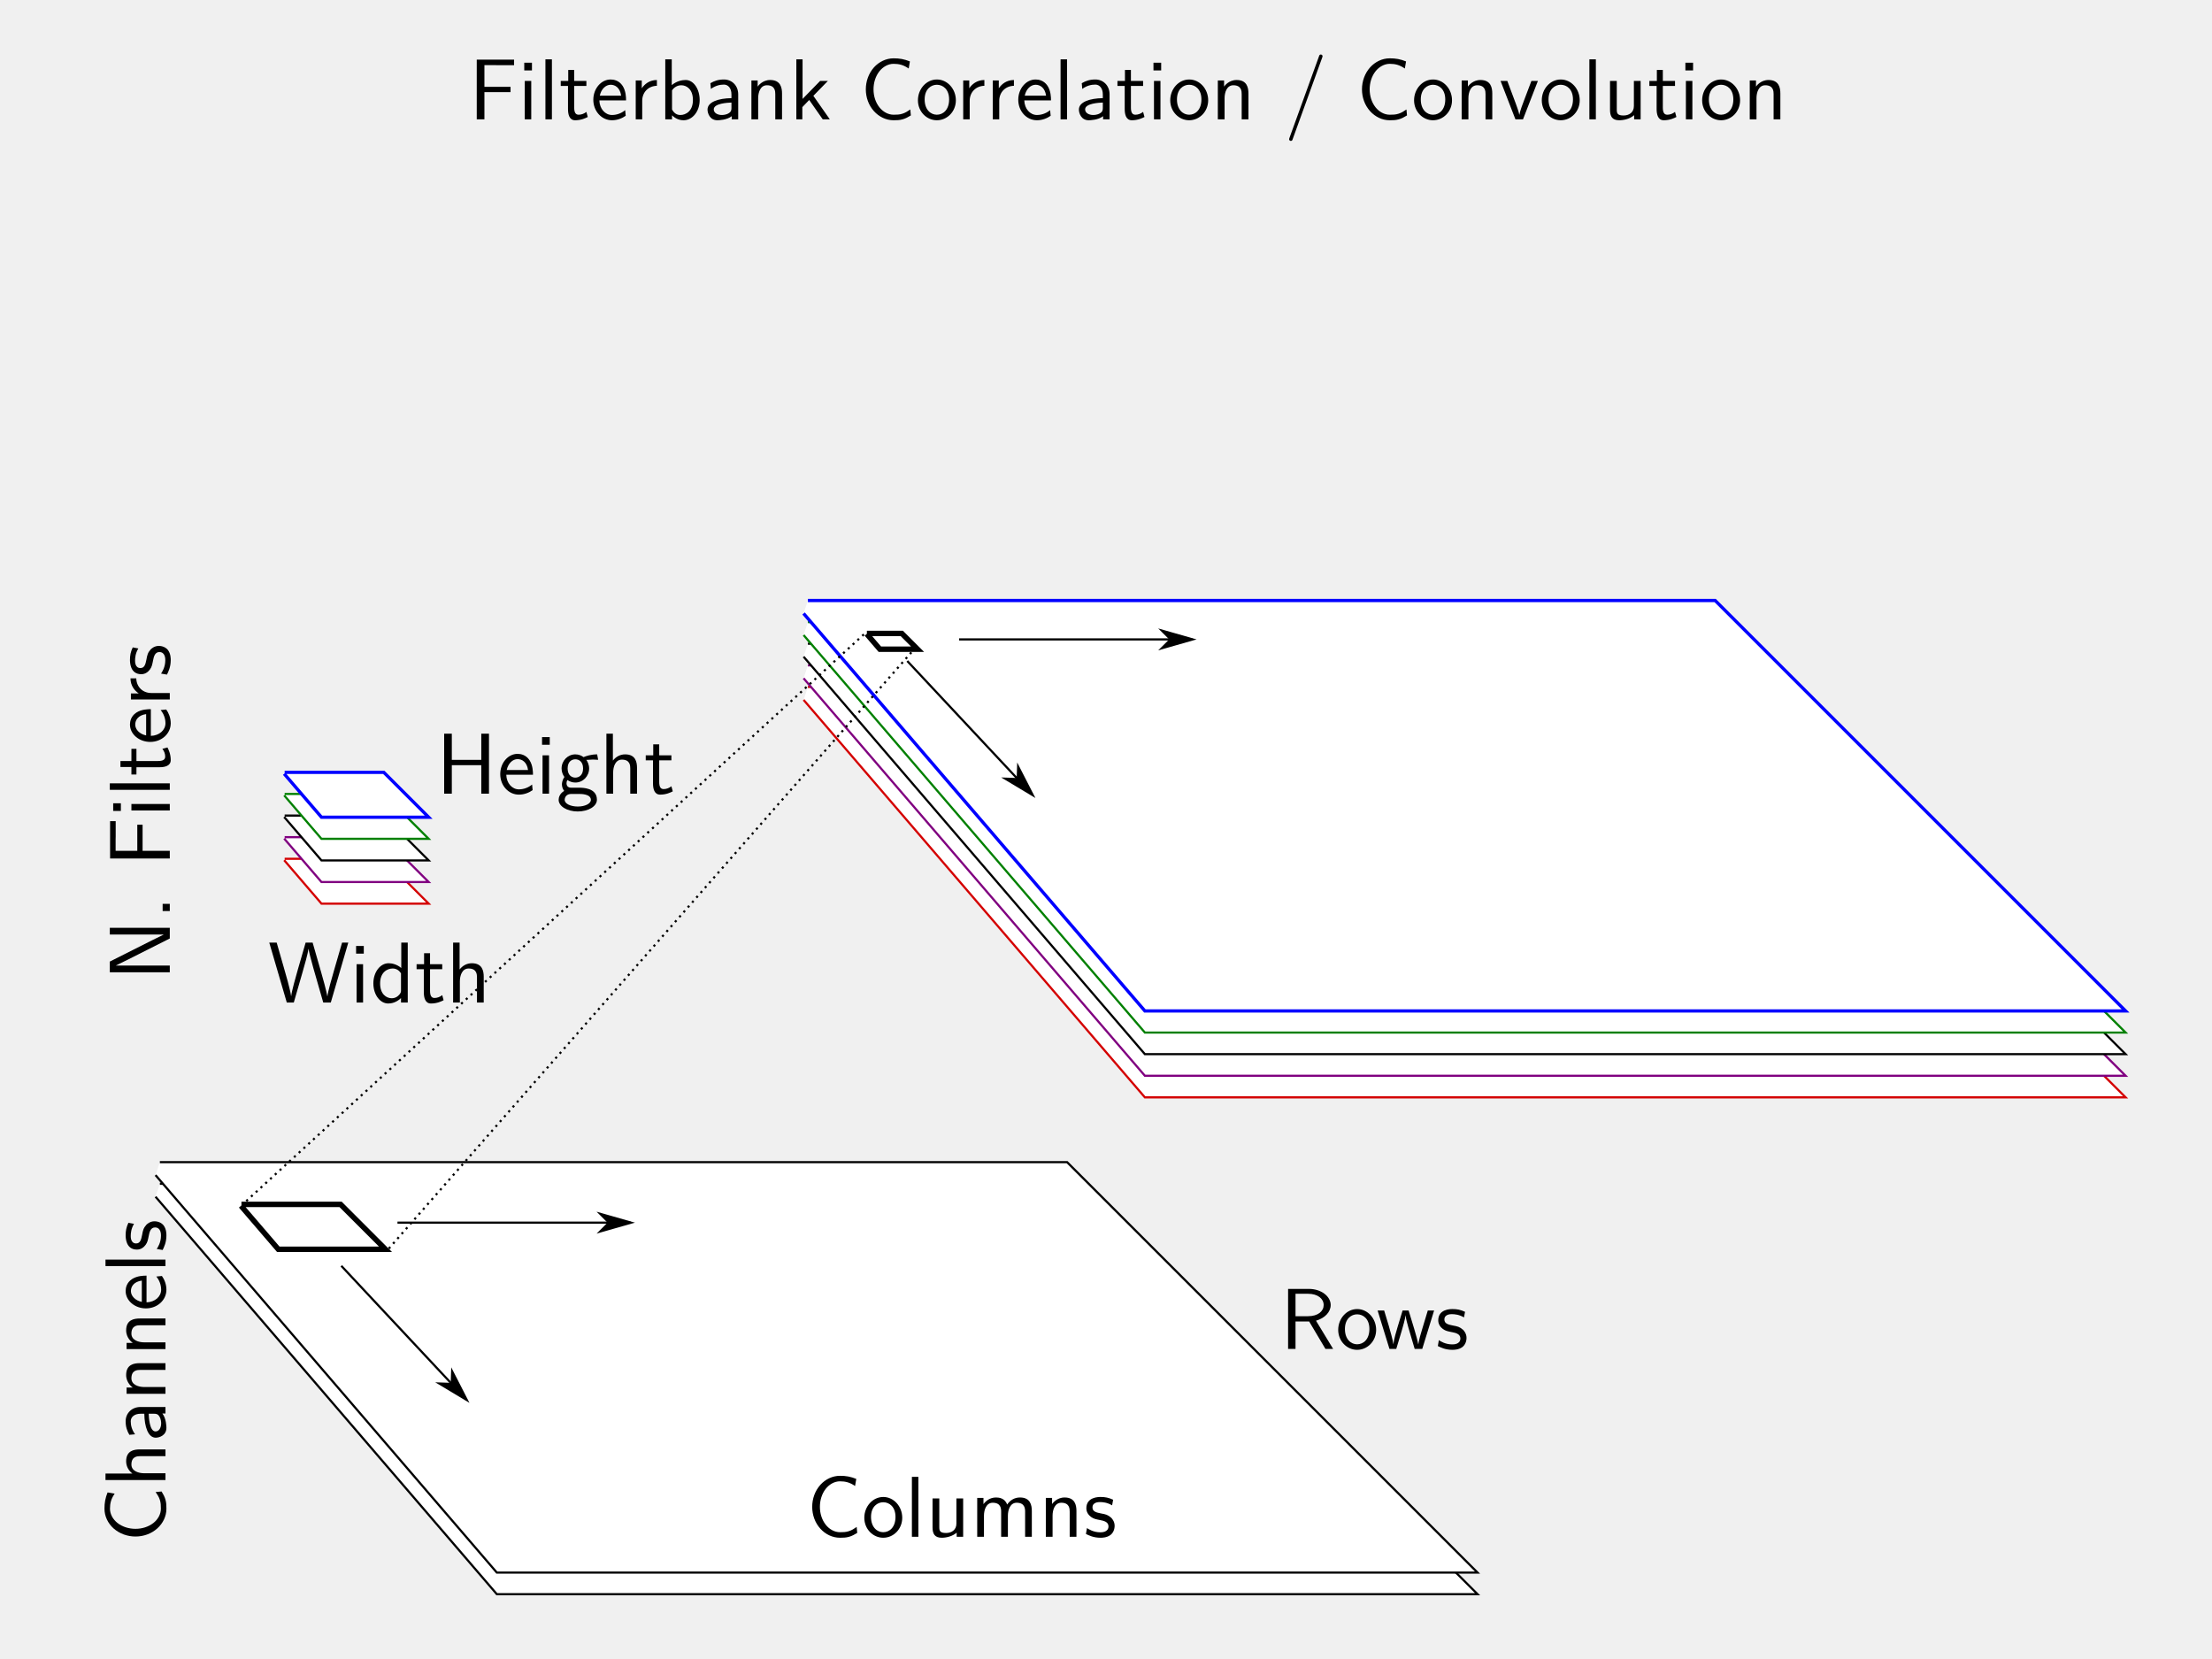
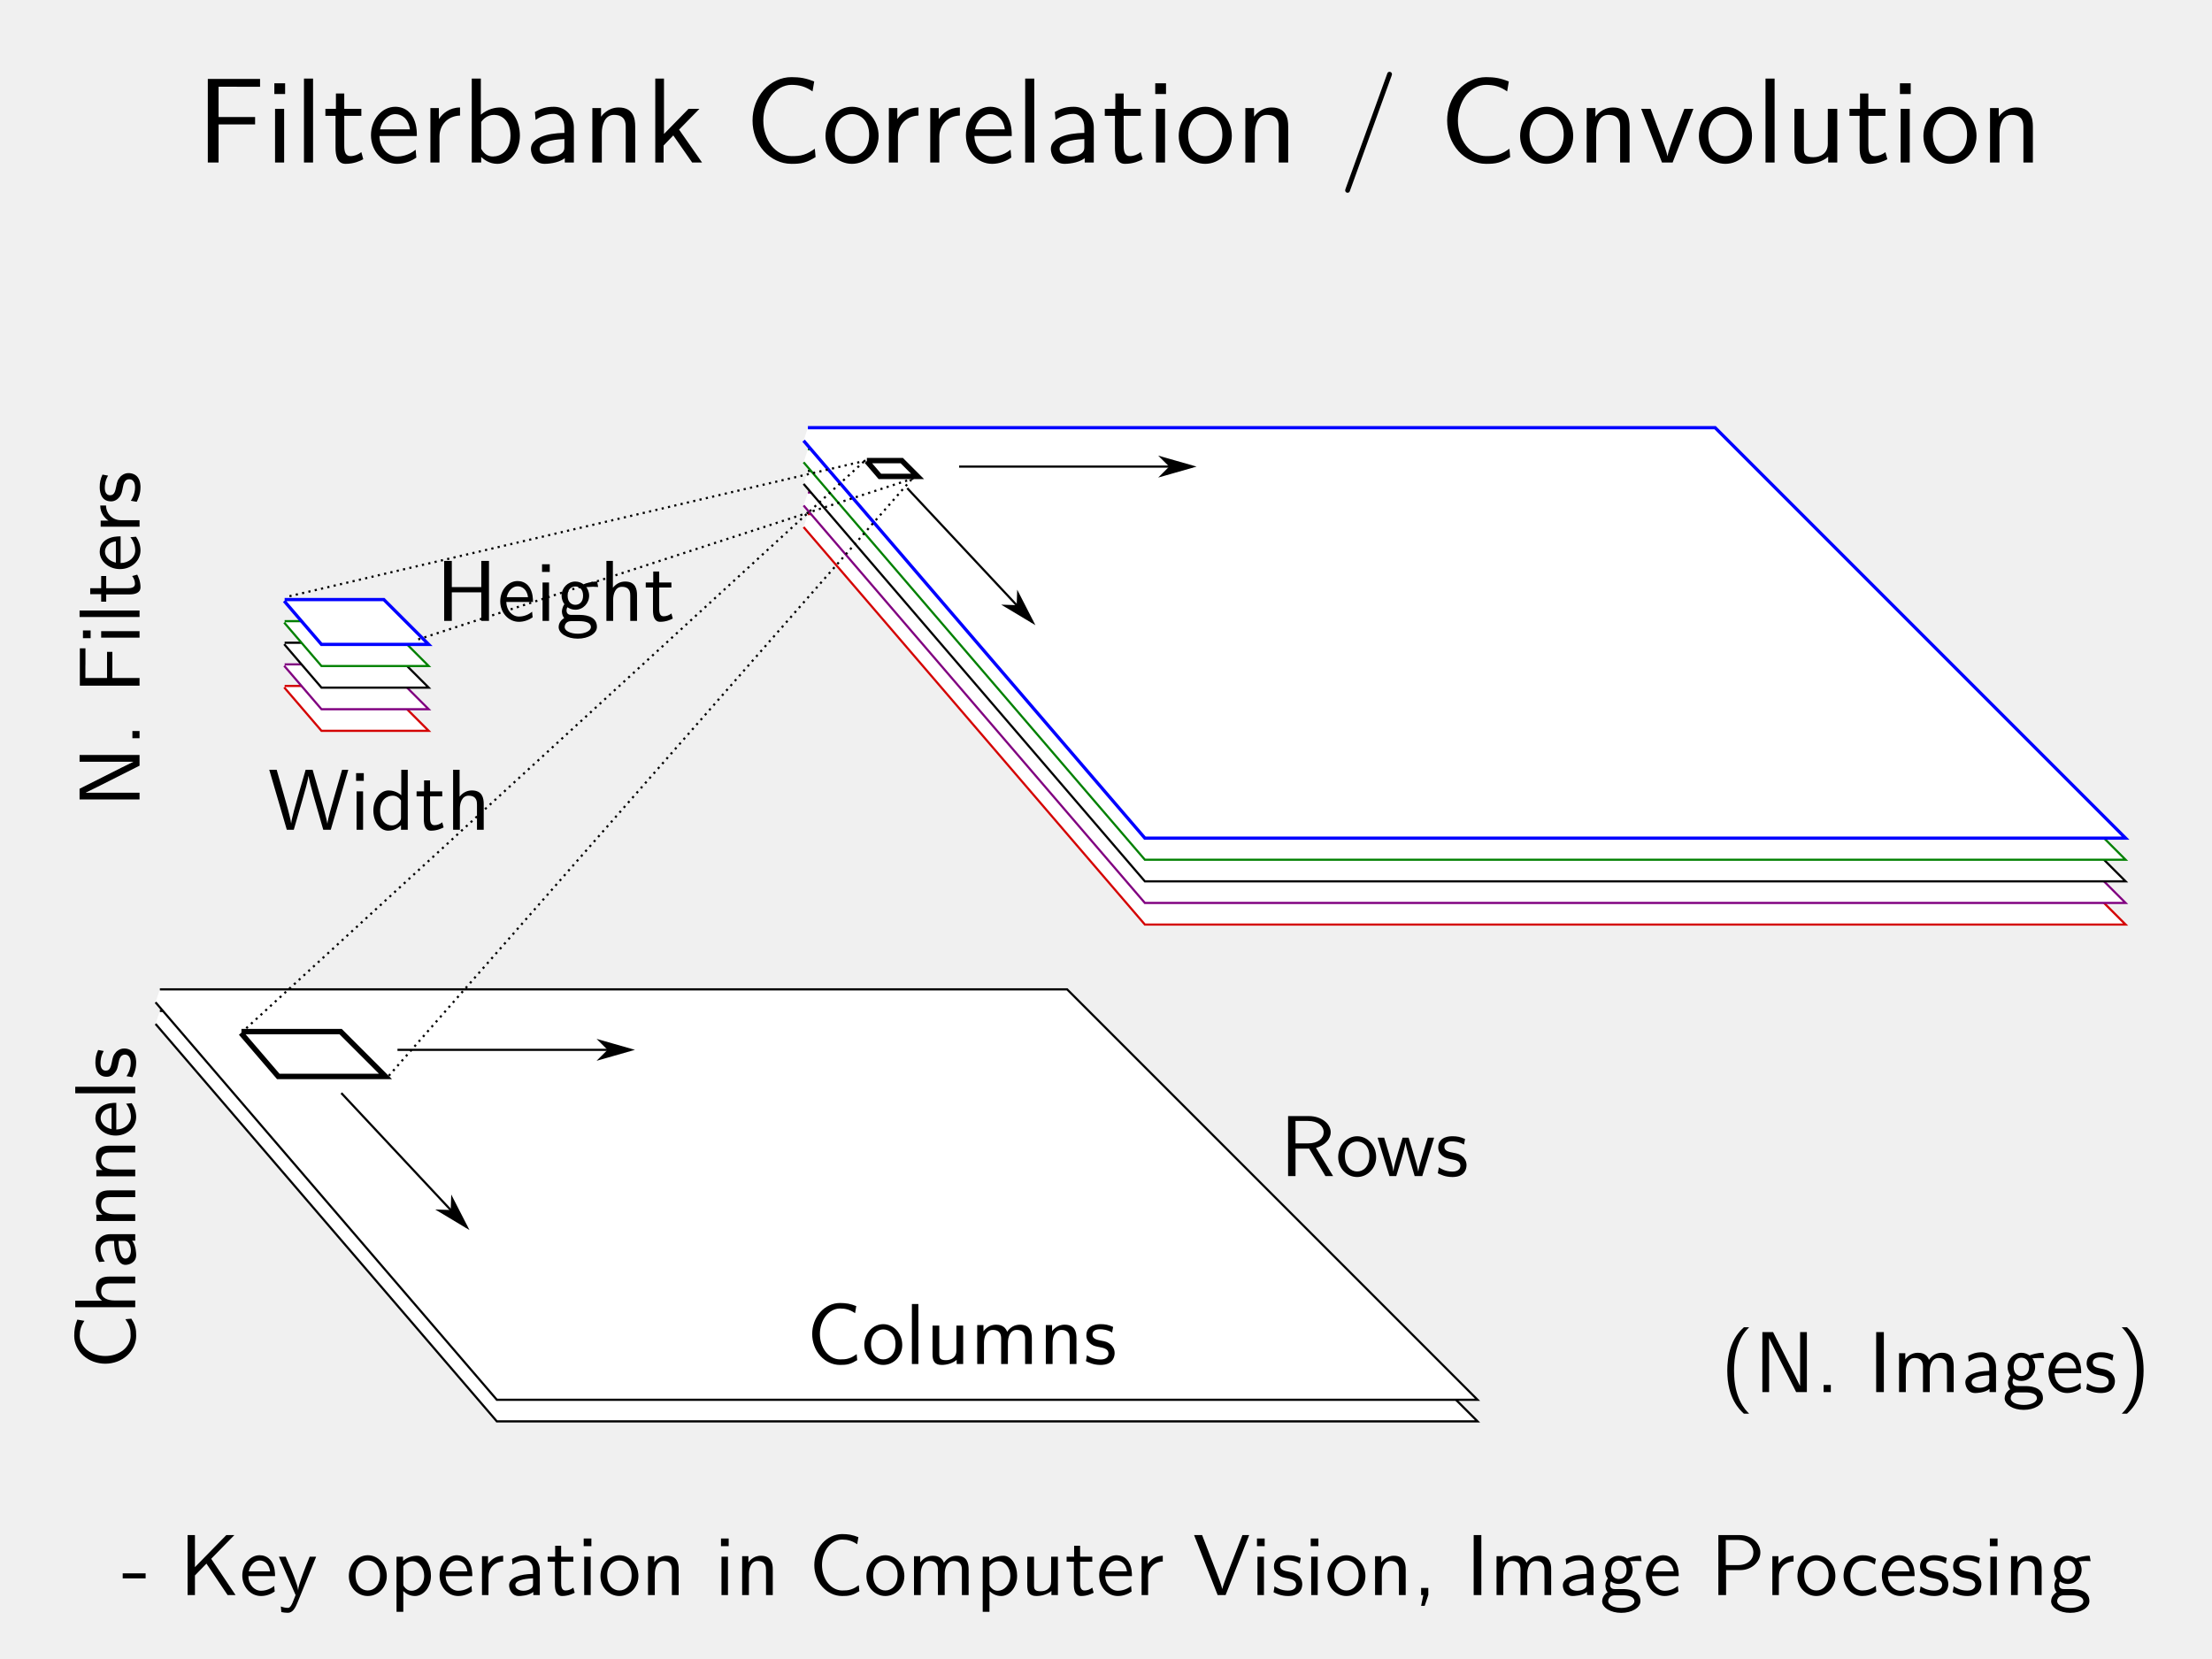
<svg xmlns="http://www.w3.org/2000/svg" width="1024px" height="768px" id="svg7083" version="1.1">
  <defs id="defs7085">
    <marker orient="auto" refY="0.0" refX="0.0" id="Arrow1Lend" style="overflow:visible;">
      <path id="path3839" d="M 0.0,0.0 L 5.0,-5.0 L -12.5,0.0 L 5.0,5.0 L 0.0,0.0 z " style="fill-rule:evenodd;stroke:#000000;stroke-width:1.0pt;marker-start:none;" transform="scale(0.8) rotate(180) translate(12.5,0)" />
    </marker>
  </defs>
  <g id="layer1">
-     <path id="path7853" d="M 72,554 230,738 684,738 494,548 74,548" style="fill:#ffffff;stroke:#000000;stroke-width:1px;stroke-linecap:butt;stroke-linejoin:miter;stroke-opacity:1" />
-     <path style="fill:#ffffff;stroke:#000000;stroke-width:1px;stroke-linecap:butt;stroke-linejoin:miter;stroke-opacity:1" d="M 72,544 230,728 684,728 494,538 74,538" id="path7093" />
-     <path id="path7095" d="m 131.555,398.21 17.269,20.111 49.622,0 -20.767,-20.767 -45.905,0" style="fill:#ffffff;stroke:#d40000;stroke-width:1;stroke-linecap:butt;stroke-linejoin:miter;stroke-miterlimit:4;stroke-opacity:1;stroke-dasharray:none" />
-     <path style="fill:#ffffff;stroke:#800080;stroke-width:1;stroke-linecap:butt;stroke-linejoin:miter;stroke-miterlimit:4;stroke-opacity:1;stroke-dasharray:none" d="m 131.555,388.21 17.269,20.111 49.622,0 -20.767,-20.767 -45.905,0" id="path7097" />
-     <path id="path7099" d="m 131.555,378.21 17.269,20.111 49.622,0 -20.767,-20.767 -45.905,0" style="fill:#ffffff;stroke:#000000;stroke-width:1;stroke-linecap:butt;stroke-linejoin:miter;stroke-miterlimit:4;stroke-opacity:1;stroke-dasharray:none" />
-     <path style="fill:#ffffff;stroke:#008000;stroke-width:1;stroke-linecap:butt;stroke-linejoin:miter;stroke-miterlimit:4;stroke-opacity:1;stroke-dasharray:none" d="m 131.555,368.21 17.269,20.111 49.622,0 -20.767,-20.767 -45.905,0" id="path7101" />
-     <path id="path7103" d="m 131.555,358.21 17.269,20.111 49.622,0 -20.767,-20.767 -45.905,0" style="fill:#ffffff;stroke:#0000ff;stroke-width:1.5;stroke-linecap:butt;stroke-linejoin:miter;stroke-miterlimit:4;stroke-opacity:1;stroke-dasharray:none" />
-     <path id="path7617" d="m 372,324 158,184 454,0 -190,-190 -420,0" style="fill:#ffffff;stroke:#d40000;stroke-width:1px;stroke-linecap:butt;stroke-linejoin:miter;stroke-opacity:1" />
-     <path style="fill:#ffffff;stroke:#800080;stroke-width:1px;stroke-linecap:butt;stroke-linejoin:miter;stroke-opacity:1" d="m 372,314 158,184 454,0 -190,-190 -420,0" id="path7619" />
-     <path id="path7621" d="m 372,304 158,184 454,0 -190,-190 -420,0" style="fill:#ffffff;stroke:#000000;stroke-width:1px;stroke-linecap:butt;stroke-linejoin:miter;stroke-opacity:1" />
-     <path style="fill:#ffffff;stroke:#008000;stroke-width:1px;stroke-linecap:butt;stroke-linejoin:miter;stroke-opacity:1" d="m 372,294 158,184 454,0 -190,-190 -420,0" id="path7623" />
-     <path id="path7625" d="m 372,284 158,184 454,0 -190,-190 -420,0" style="fill:#ffffff;stroke:#0000ff;stroke-width:1.5;stroke-linecap:butt;stroke-linejoin:miter;stroke-miterlimit:4;stroke-opacity:1;stroke-dasharray:none" />
-     <path style="fill:#ffffff;stroke:#000000;stroke-width:2.5;stroke-linecap:butt;stroke-linejoin:miter;stroke-miterlimit:4;stroke-opacity:1;stroke-dasharray:none" d="m 111.555,558.21 17.269,20.111 49.622,0 -20.767,-20.767 -45.905,0" id="path7629" />
-     <path style="fill:none;stroke:#000000;stroke-width:1px;stroke-linecap:butt;stroke-linejoin:miter;stroke-opacity:1;marker-end:url(#Arrow1Lend)" d="m 184,566 108,0" id="path7631" />
-     <path style="fill:none;stroke:#000000;stroke-width:1px;stroke-linecap:butt;stroke-linejoin:miter;stroke-opacity:1;marker-end:url(#Arrow1Lend)" d="m 158,586 58,62" id="path7633" />
-     <path id="path7635" d="m 401.231,293.461 6.077,7.077 17.462,0 -7.308,-7.308 -16.154,0" style="fill:#ffffff;stroke:#000000;stroke-width:2.5;stroke-linecap:butt;stroke-linejoin:miter;stroke-miterlimit:4;stroke-opacity:1;stroke-dasharray:none" />
-     <path id="path7637" d="m 444,296 108,0" style="fill:none;stroke:#000000;stroke-width:1px;stroke-linecap:butt;stroke-linejoin:miter;stroke-opacity:1;marker-end:url(#Arrow1Lend)" />
-     <path id="path7639" d="m 420,306 58,62" style="fill:none;stroke:#000000;stroke-width:1px;stroke-linecap:butt;stroke-linejoin:miter;stroke-opacity:1;marker-end:url(#Arrow1Lend)" />
-     <path style="fill:none;stroke:#000000;stroke-width:1;stroke-linecap:butt;stroke-linejoin:miter;stroke-miterlimit:4;stroke-opacity:1;stroke-dasharray:1, 2;stroke-dashoffset:0" d="M 114,556 400.409,293.213" id="path7825" />
-     <path style="fill:none;stroke:#000000;stroke-width:1;stroke-linecap:butt;stroke-linejoin:miter;stroke-miterlimit:4;stroke-opacity:1;stroke-dasharray:1, 2;stroke-dashoffset:0" d="M 180,578 423.823,299.799" id="path7827" />
-     <text xml:space="preserve" style="font-size:40px;font-style:normal;font-variant:normal;font-weight:normal;font-stretch:normal;text-align:start;line-height:125%;letter-spacing:0px;word-spacing:0px;writing-mode:lr-tb;text-anchor:start;fill:#000000;fill-opacity:1;stroke:none;font-family:Latin Modern Sans;-inkscape-font-specification:Latin Modern Sans" x="-453.936" y="78.603" id="text7829" transform="matrix(0,-1,1,0,0,0)">
-       <tspan id="tspan7831" x="-453.936" y="78.603">N. Filters</tspan>
+     <path id="path7853" d="M 72,474 230,658 684,658 494,468 74,468" style="fill:#ffffff;stroke:#000000;stroke-width:1px;stroke-linecap:butt;stroke-linejoin:miter;stroke-opacity:1" />
+     <path style="fill:#ffffff;stroke:#000000;stroke-width:1px;stroke-linecap:butt;stroke-linejoin:miter;stroke-opacity:1" d="M 72,464 230,648 684,648 494,458 74,458" id="path7093" />
+     <path id="path7095" d="m 131.555,318.21 17.269,20.111 49.622,0 -20.767,-20.767 -45.905,0" style="fill:#ffffff;stroke:#d40000;stroke-width:1;stroke-linecap:butt;stroke-linejoin:miter;stroke-miterlimit:4;stroke-opacity:1;stroke-dasharray:none" />
+     <path style="fill:#ffffff;stroke:#800080;stroke-width:1;stroke-linecap:butt;stroke-linejoin:miter;stroke-miterlimit:4;stroke-opacity:1;stroke-dasharray:none" d="m 131.555,308.21 17.269,20.111 49.622,0 -20.767,-20.767 -45.905,0" id="path7097" />
+     <path id="path7099" d="m 131.555,298.21 17.269,20.111 49.622,0 -20.767,-20.767 -45.905,0" style="fill:#ffffff;stroke:#000000;stroke-width:1;stroke-linecap:butt;stroke-linejoin:miter;stroke-miterlimit:4;stroke-opacity:1;stroke-dasharray:none" />
+     <path style="fill:#ffffff;stroke:#008000;stroke-width:1;stroke-linecap:butt;stroke-linejoin:miter;stroke-miterlimit:4;stroke-opacity:1;stroke-dasharray:none" d="m 131.555,288.21 17.269,20.111 49.622,0 -20.767,-20.767 -45.905,0" id="path7101" />
+     <path id="path7103" d="m 131.555,278.21 17.269,20.111 49.622,0 -20.767,-20.767 -45.905,0" style="fill:#ffffff;stroke:#0000ff;stroke-width:1.5;stroke-linecap:butt;stroke-linejoin:miter;stroke-miterlimit:4;stroke-opacity:1;stroke-dasharray:none" />
+     <path id="path7617" d="m 372,244 158,184 454,0 -190,-190 -420,0" style="fill:#ffffff;stroke:#d40000;stroke-width:1px;stroke-linecap:butt;stroke-linejoin:miter;stroke-opacity:1" />
+     <path style="fill:#ffffff;stroke:#800080;stroke-width:1px;stroke-linecap:butt;stroke-linejoin:miter;stroke-opacity:1" d="m 372,234 158,184 454,0 -190,-190 -420,0" id="path7619" />
+     <path id="path7621" d="m 372,224 158,184 454,0 -190,-190 -420,0" style="fill:#ffffff;stroke:#000000;stroke-width:1px;stroke-linecap:butt;stroke-linejoin:miter;stroke-opacity:1" />
+     <path style="fill:#ffffff;stroke:#008000;stroke-width:1px;stroke-linecap:butt;stroke-linejoin:miter;stroke-opacity:1" d="m 372,214 158,184 454,0 -190,-190 -420,0" id="path7623" />
+     <path id="path7625" d="m 372,204 158,184 454,0 -190,-190 -420,0" style="fill:#ffffff;stroke:#0000ff;stroke-width:1.5;stroke-linecap:butt;stroke-linejoin:miter;stroke-miterlimit:4;stroke-opacity:1;stroke-dasharray:none" />
+     <path style="fill:#ffffff;stroke:#000000;stroke-width:2.5;stroke-linecap:butt;stroke-linejoin:miter;stroke-miterlimit:4;stroke-opacity:1;stroke-dasharray:none" d="m 111.555,478.21 17.269,20.111 49.622,0 -20.767,-20.767 -45.905,0" id="path7629" />
+     <path style="fill:none;stroke:#000000;stroke-width:1px;stroke-linecap:butt;stroke-linejoin:miter;stroke-opacity:1;marker-end:url(#Arrow1Lend)" d="m 184,486 108,0" id="path7631" />
+     <path style="fill:none;stroke:#000000;stroke-width:1px;stroke-linecap:butt;stroke-linejoin:miter;stroke-opacity:1;marker-end:url(#Arrow1Lend)" d="m 158,506 58,62" id="path7633" />
+     <path id="path7635" d="m 401.231,213.461 6.077,7.077 17.462,0 -7.308,-7.308 -16.154,0" style="fill:#ffffff;stroke:#000000;stroke-width:2.5;stroke-linecap:butt;stroke-linejoin:miter;stroke-miterlimit:4;stroke-opacity:1;stroke-dasharray:none" />
+     <path id="path7637" d="m 444,216 108,0" style="fill:none;stroke:#000000;stroke-width:1px;stroke-linecap:butt;stroke-linejoin:miter;stroke-opacity:1;marker-end:url(#Arrow1Lend)" />
+     <path id="path7639" d="m 420,226 58,62" style="fill:none;stroke:#000000;stroke-width:1px;stroke-linecap:butt;stroke-linejoin:miter;stroke-opacity:1;marker-end:url(#Arrow1Lend)" />
+     <path style="fill:none;stroke:#000000;stroke-width:1;stroke-linecap:butt;stroke-linejoin:miter;stroke-miterlimit:4;stroke-opacity:1;stroke-dasharray:1, 2;stroke-dashoffset:0" d="M 114,476 400.409,213.213" id="path7825" />
+     <path style="fill:none;stroke:#000000;stroke-width:1;stroke-linecap:butt;stroke-linejoin:miter;stroke-miterlimit:4;stroke-opacity:1;stroke-dasharray:1, 2;stroke-dashoffset:0" d="M 180,498 423.823,219.799" id="path7827" />
+     <text xml:space="preserve" style="font-size:40px;font-style:normal;font-variant:normal;font-weight:normal;font-stretch:normal;text-align:start;line-height:125%;letter-spacing:0px;word-spacing:0px;writing-mode:lr-tb;text-anchor:start;fill:#000000;fill-opacity:1;stroke:none;font-family:Latin Modern Sans;-inkscape-font-specification:Latin Modern Sans" x="-373.936" y="64.603" id="text7829" transform="matrix(0,-1,1,0,0,0)">
+       <tspan id="tspan7831" x="-373.936" y="64.603">N. Filters</tspan>
    </text>
-     <text xml:space="preserve" style="font-size:40px;font-style:normal;font-variant:normal;font-weight:normal;font-stretch:normal;text-align:start;line-height:125%;letter-spacing:0px;word-spacing:0px;writing-mode:lr-tb;text-anchor:start;fill:#000000;fill-opacity:1;stroke:none;font-family:Latin Modern Sans;-inkscape-font-specification:Latin Modern Sans" x="592.455" y="624.437" id="text7833">
-       <tspan id="tspan7835" x="592.455" y="624.437">Rows</tspan>
+     <text xml:space="preserve" style="font-size:40px;font-style:normal;font-variant:normal;font-weight:normal;font-stretch:normal;text-align:start;line-height:125%;letter-spacing:0px;word-spacing:0px;writing-mode:lr-tb;text-anchor:start;fill:#000000;fill-opacity:1;stroke:none;font-family:Latin Modern Sans;-inkscape-font-specification:Latin Modern Sans" x="592.455" y="544.437" id="text7833">
+       <tspan id="tspan7835" x="592.455" y="544.437">Rows</tspan>
    </text>
-     <text xml:space="preserve" style="font-size:40px;font-style:normal;font-variant:normal;font-weight:normal;font-stretch:normal;text-align:start;line-height:125%;letter-spacing:0px;word-spacing:0px;writing-mode:lr-tb;text-anchor:start;fill:#000000;fill-opacity:1;stroke:none;font-family:Latin Modern Sans;-inkscape-font-specification:Latin Modern Sans" x="373.352" y="711.431" id="text7837">
-       <tspan id="tspan7839" x="373.352" y="711.431">Columns</tspan>
+     <text xml:space="preserve" style="font-size:40px;font-style:normal;font-variant:normal;font-weight:normal;font-stretch:normal;text-align:start;line-height:125%;letter-spacing:0px;word-spacing:0px;writing-mode:lr-tb;text-anchor:start;fill:#000000;fill-opacity:1;stroke:none;font-family:Latin Modern Sans;-inkscape-font-specification:Latin Modern Sans" x="373.352" y="631.431" id="text7837">
+       <tspan id="tspan7839" x="373.352" y="631.431">Columns</tspan>
    </text>
-     <text xml:space="preserve" style="font-size:40px;font-style:normal;font-variant:normal;font-weight:normal;font-stretch:normal;text-align:start;line-height:125%;letter-spacing:0px;word-spacing:0px;writing-mode:lr-tb;text-anchor:start;fill:#000000;fill-opacity:1;stroke:none;font-family:Latin Modern Sans;-inkscape-font-specification:Latin Modern Sans" x="124.083" y="464.114" id="text7841">
-       <tspan id="tspan7843" x="124.083" y="464.114">Width</tspan>
+     <text xml:space="preserve" style="font-size:40px;font-style:normal;font-variant:normal;font-weight:normal;font-stretch:normal;text-align:start;line-height:125%;letter-spacing:0px;word-spacing:0px;writing-mode:lr-tb;text-anchor:start;fill:#000000;fill-opacity:1;stroke:none;font-family:Latin Modern Sans;-inkscape-font-specification:Latin Modern Sans" x="124.083" y="384.114" id="text7841">
+       <tspan id="tspan7843" x="124.083" y="384.114">Width</tspan>
    </text>
-     <text xml:space="preserve" style="font-size:40px;font-style:normal;font-variant:normal;font-weight:normal;font-stretch:normal;text-align:start;line-height:125%;letter-spacing:0px;word-spacing:0px;writing-mode:lr-tb;text-anchor:start;fill:#000000;fill-opacity:1;stroke:none;font-family:Latin Modern Sans;-inkscape-font-specification:Latin Modern Sans" x="201.848" y="367.417" id="text7845">
-       <tspan id="tspan7847" x="201.848" y="367.417">Height</tspan>
+     <text xml:space="preserve" style="font-size:40px;font-style:normal;font-variant:normal;font-weight:normal;font-stretch:normal;text-align:start;line-height:125%;letter-spacing:0px;word-spacing:0px;writing-mode:lr-tb;text-anchor:start;fill:#000000;fill-opacity:1;stroke:none;font-family:Latin Modern Sans;-inkscape-font-specification:Latin Modern Sans" x="201.848" y="287.417" id="text7845">
+       <tspan id="tspan7847" x="201.848" y="287.417">Height</tspan>
    </text>
-     <text transform="matrix(0,-1,1,0,0,0)" id="text7849" y="76.603" x="-713.936" style="font-size:40px;font-style:normal;font-variant:normal;font-weight:normal;font-stretch:normal;text-align:start;line-height:125%;letter-spacing:0px;word-spacing:0px;writing-mode:lr-tb;text-anchor:start;fill:#000000;fill-opacity:1;stroke:none;font-family:Latin Modern Sans;-inkscape-font-specification:Latin Modern Sans" xml:space="preserve">
-       <tspan y="76.603" x="-713.936" id="tspan7851">Channels</tspan>
+     <text transform="matrix(0,-1,1,0,0,0)" id="text7849" y="62.603" x="-633.936" style="font-size:40px;font-style:normal;font-variant:normal;font-weight:normal;font-stretch:normal;text-align:start;line-height:125%;letter-spacing:0px;word-spacing:0px;writing-mode:lr-tb;text-anchor:start;fill:#000000;fill-opacity:1;stroke:none;font-family:Latin Modern Sans;-inkscape-font-specification:Latin Modern Sans" xml:space="preserve">
+       <tspan y="62.603" x="-633.936" id="tspan7851">Channels</tspan>
    </text>
-     <text xml:space="preserve" style="font-size:40px;font-style:normal;font-variant:normal;font-weight:normal;font-stretch:normal;text-align:start;line-height:125%;letter-spacing:0px;word-spacing:0px;writing-mode:lr-tb;text-anchor:start;fill:#000000;fill-opacity:1;stroke:none;font-family:Latin Modern Sans;-inkscape-font-specification:Latin Modern Sans" x="216.936" y="55.236" id="text7855">
-       <tspan id="tspan7857" x="216.936" y="55.236">Filterbank Correlation / Convolution</tspan>
+     <text xml:space="preserve" style="font-size:56px;font-style:normal;font-variant:normal;font-weight:normal;font-stretch:normal;text-align:start;line-height:125%;letter-spacing:0px;word-spacing:0px;writing-mode:lr-tb;text-anchor:start;fill:#000000;fill-opacity:1;stroke:none;font-family:Latin Modern Sans;-inkscape-font-specification:Latin Modern Sans" x="90.936" y="75.236" id="text7855">
+       <tspan id="tspan7857" x="90.936" y="75.236">Filterbank Correlation / Convolution</tspan>
+     </text>
+     <text id="text4980" y="644.437" x="796.455" style="font-size:40px;font-style:normal;font-variant:normal;font-weight:normal;font-stretch:normal;text-align:start;line-height:125%;letter-spacing:0px;word-spacing:0px;writing-mode:lr-tb;text-anchor:start;fill:#000000;fill-opacity:1;stroke:none;font-family:Latin Modern Sans;-inkscape-font-specification:Latin Modern Sans" xml:space="preserve">
+       <tspan y="644.437" x="796.455" id="tspan4982">(N. Images)</tspan>
+     </text>
+     <path id="path4984" d="M 134,276 403.439,212.617" style="fill:none;stroke:#000000;stroke-width:1;stroke-linecap:butt;stroke-linejoin:miter;stroke-miterlimit:4;stroke-opacity:1;stroke-dasharray:1, 2;stroke-dashoffset:0" />
+     <path style="fill:none;stroke:#000000;stroke-width:1;stroke-linecap:butt;stroke-linejoin:miter;stroke-miterlimit:4;stroke-opacity:1;stroke-dasharray:1, 2;stroke-dashoffset:0" d="M 193.598,296 423.439,221.304" id="path4986" />
+     <text xml:space="preserve" style="font-size:40px;font-style:normal;font-variant:normal;font-weight:normal;font-stretch:normal;text-align:start;line-height:125%;letter-spacing:0px;word-spacing:0px;writing-mode:lr-tb;text-anchor:start;fill:#000000;fill-opacity:1;stroke:none;font-family:Latin Modern Sans;-inkscape-font-specification:Latin Modern Sans" x="56.368" y="738.402" id="bottomtext">
+       <tspan id="tspan6913" x="56.368" y="738.402">- Key operation in Computer Vision, Image Processing</tspan>
    </text>
  </g>
</svg>
